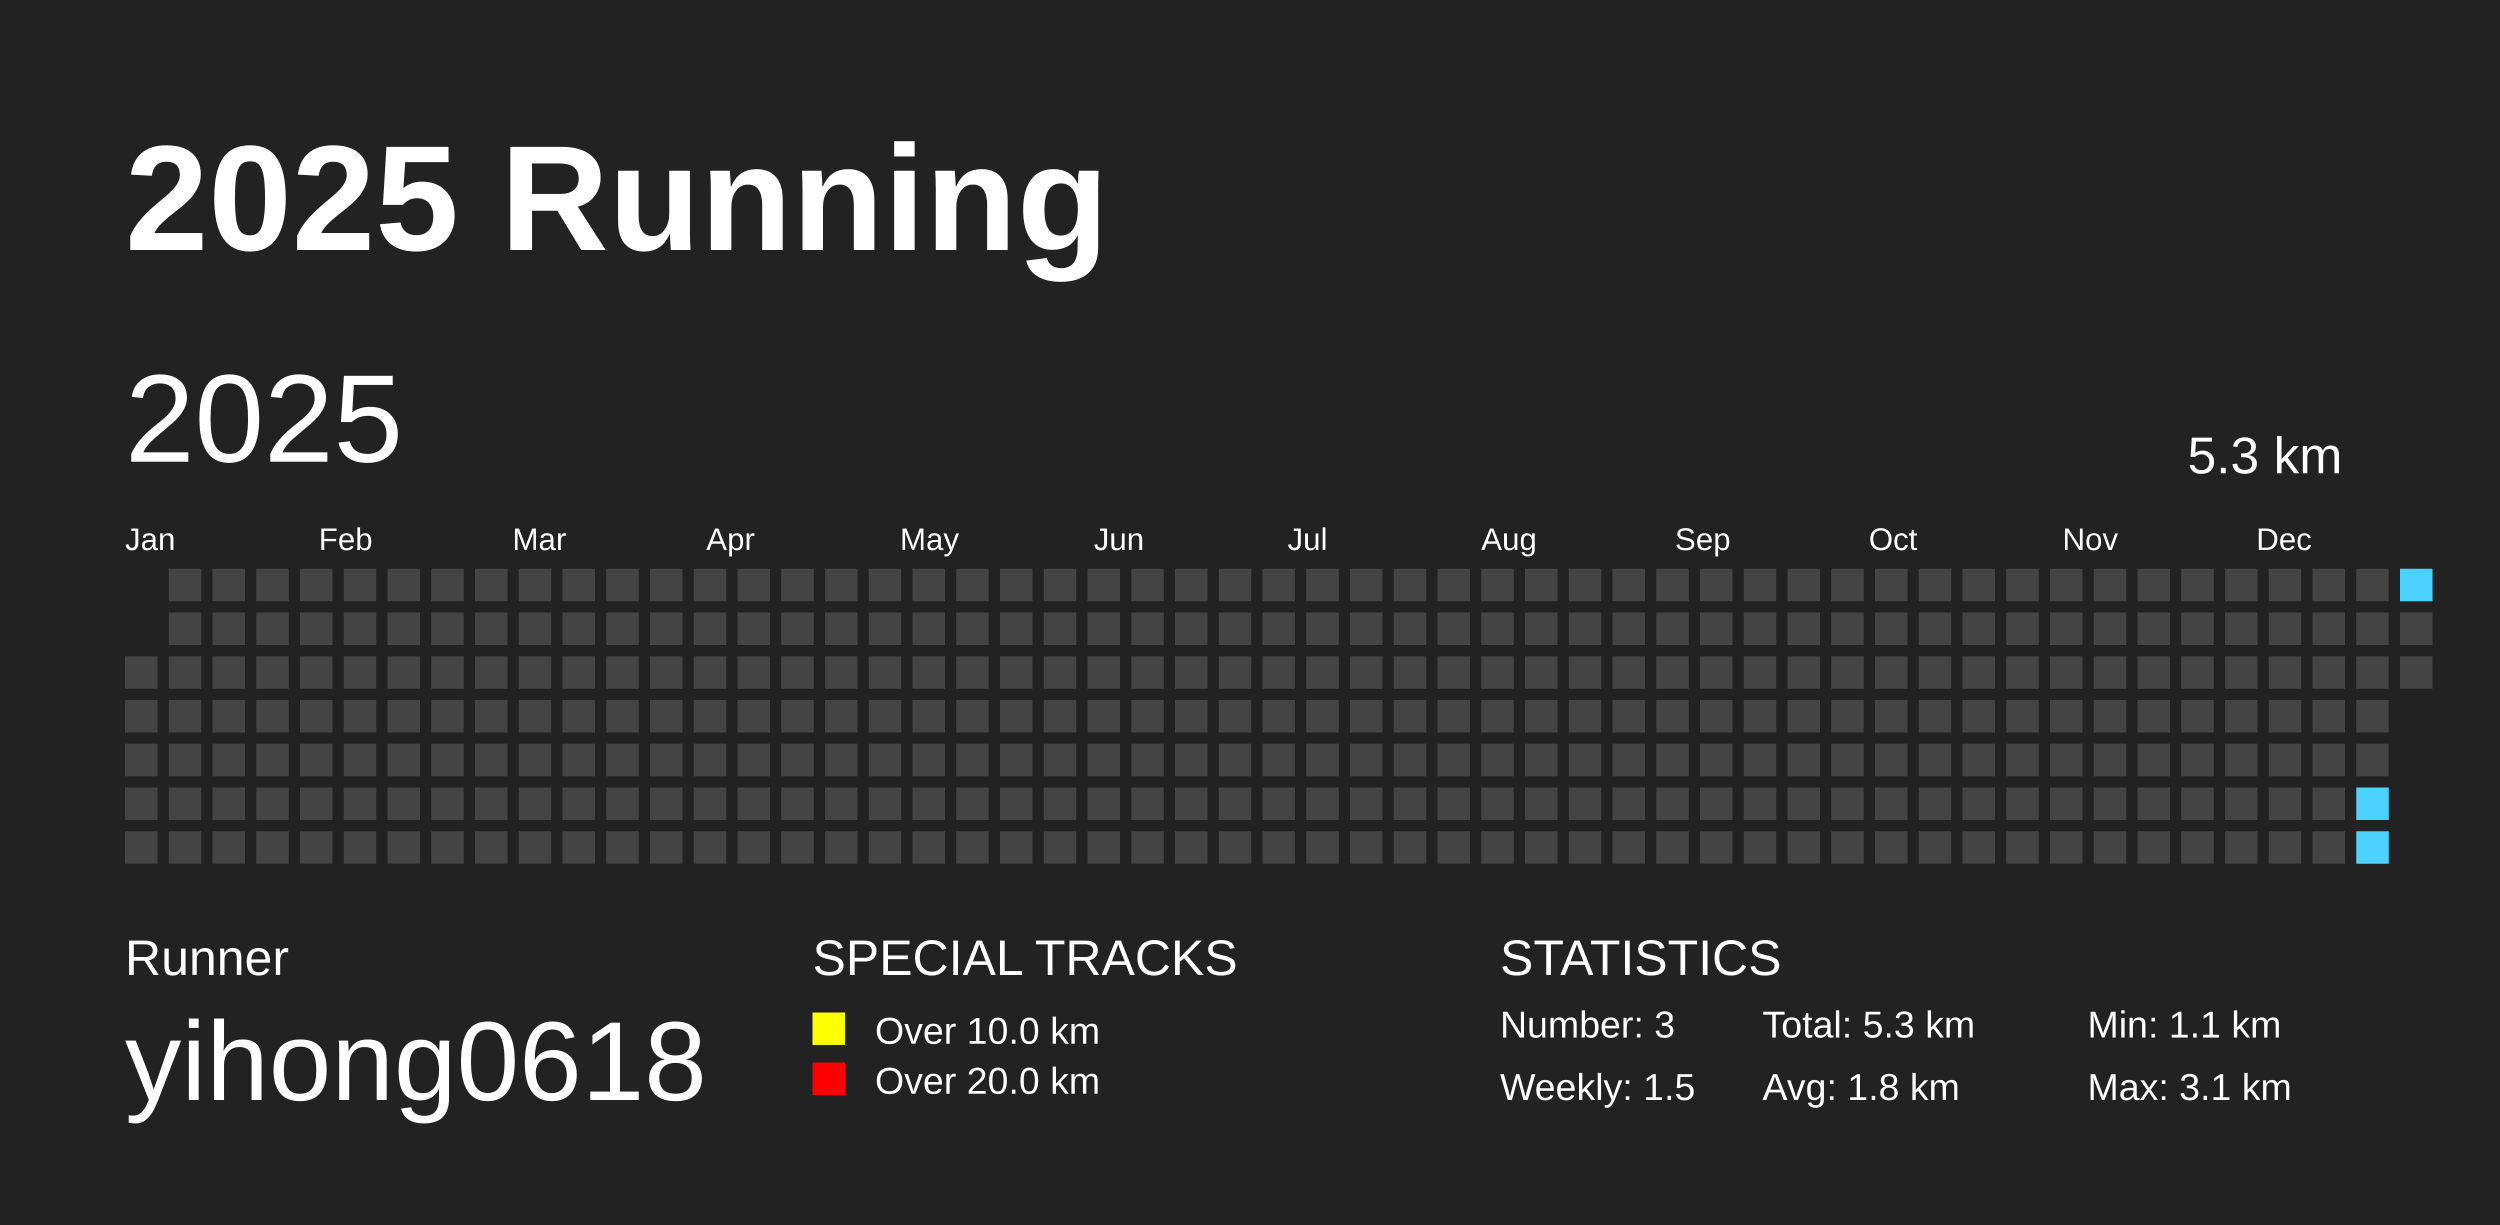
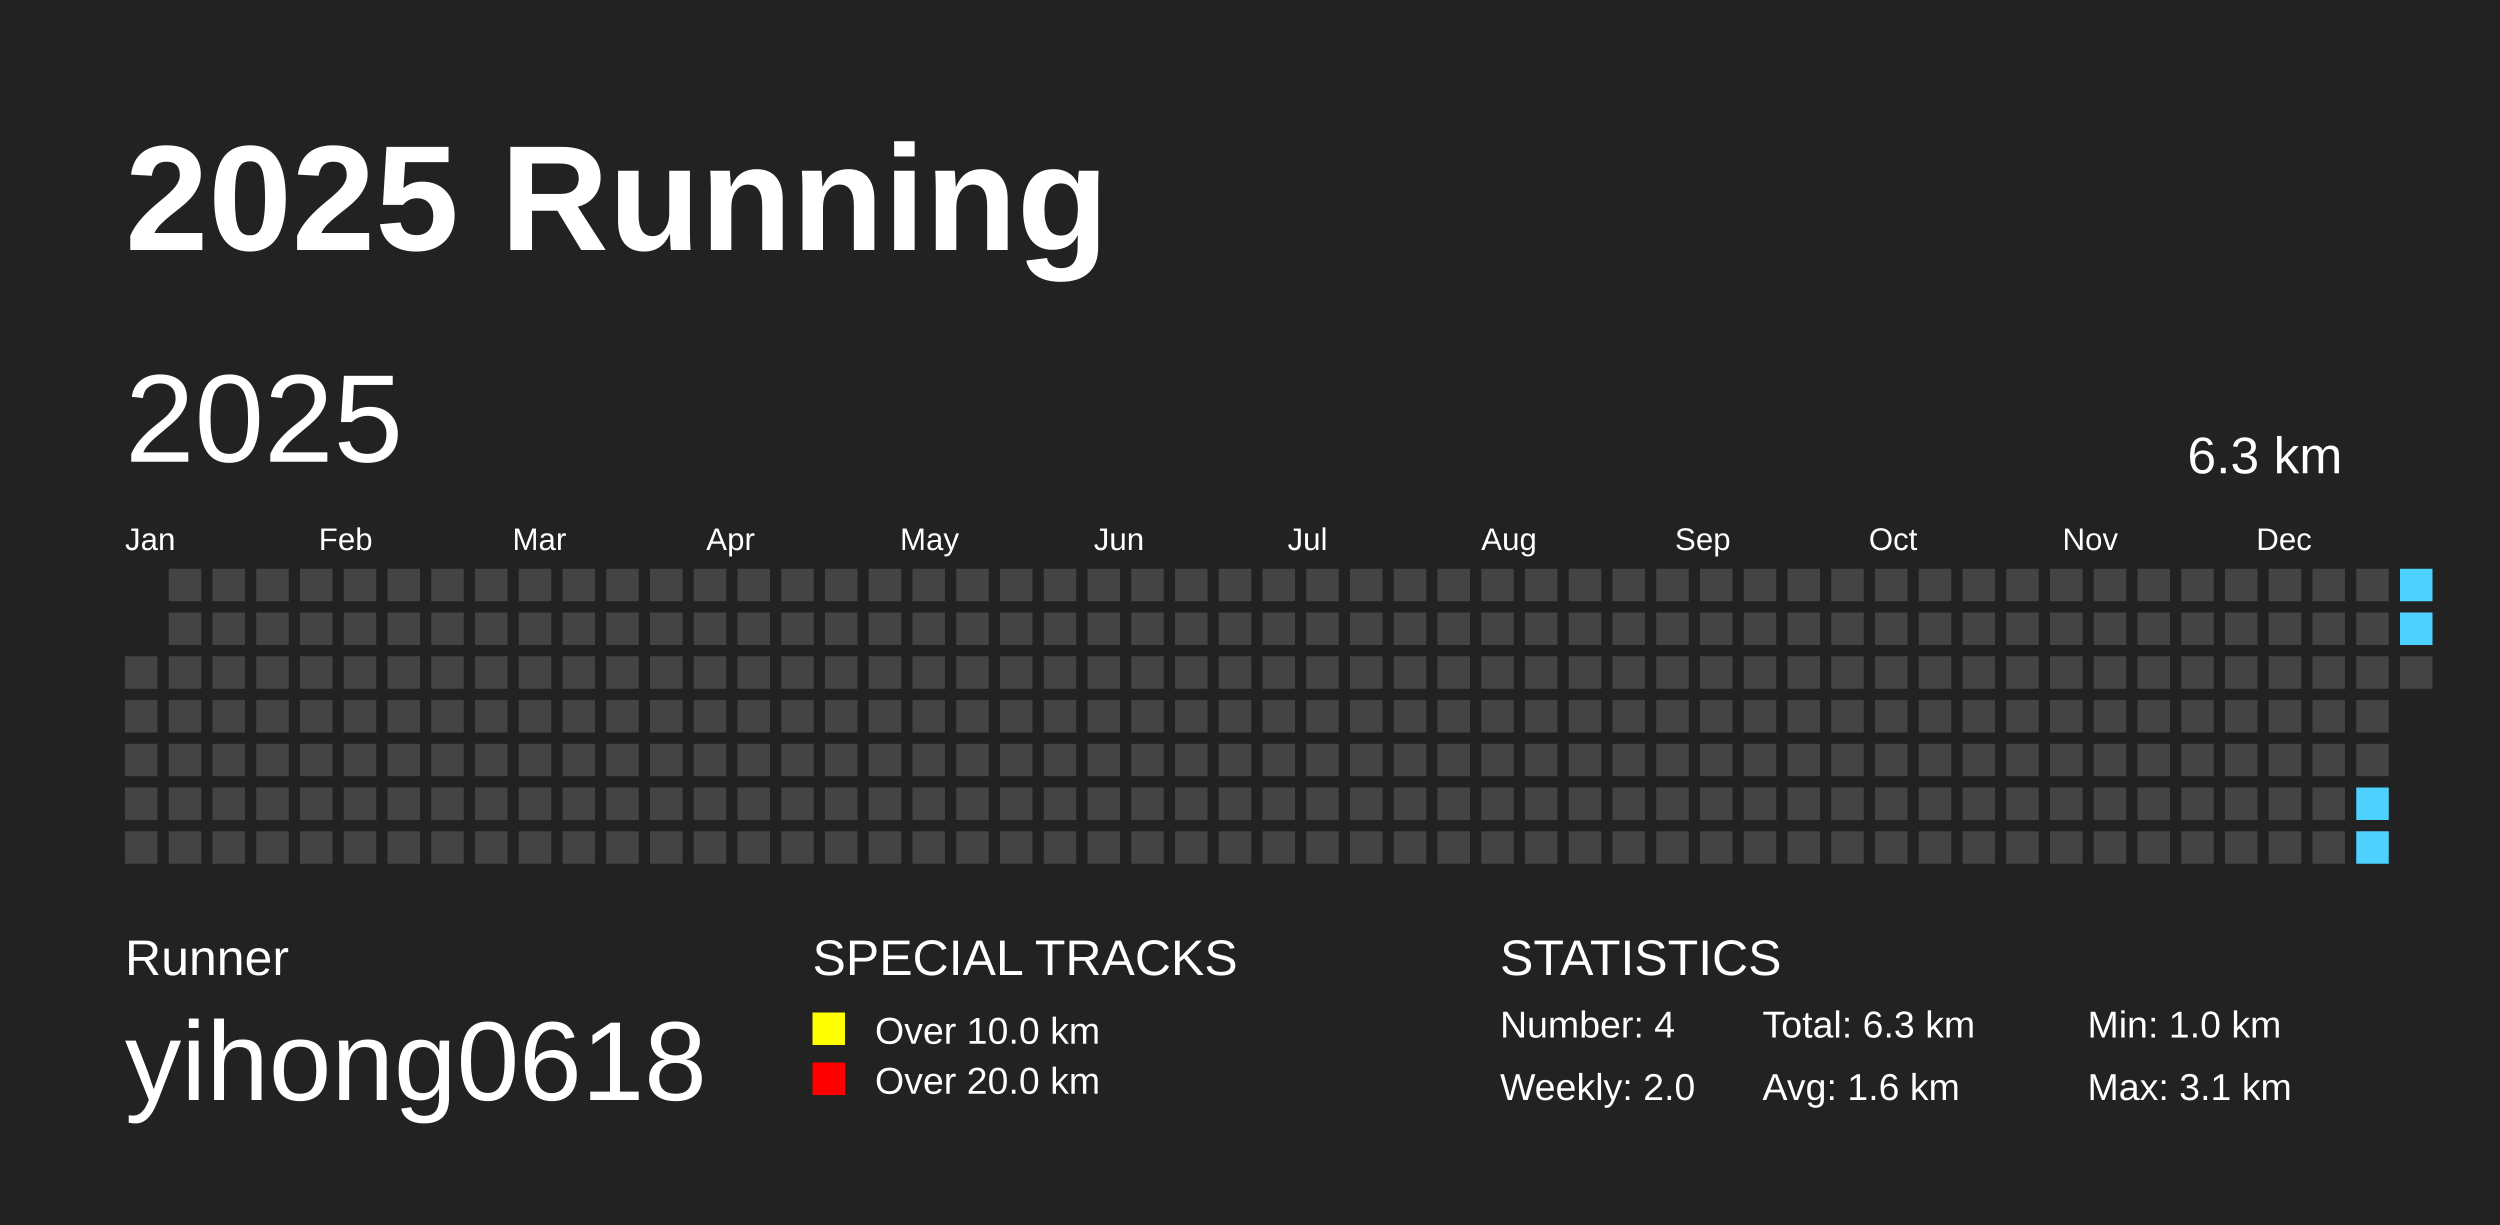
<svg xmlns="http://www.w3.org/2000/svg" baseProfile="full" height="98mm" version="1.1" viewBox="0,0,200,98" width="200mm">
  <defs />
  <rect fill="#222222" height="98" width="200" x="0" y="0" />
  <text fill="#FFFFFF" style="font-size:12px; font-family:Arial; font-weight:bold;" x="10" y="20">2025 Running</text>
  <text fill="#FFFFFF" style="font-size:4px; font-family:Arial" x="10" y="78">Runner</text>
  <text fill="#FFFFFF" style="font-size:9px; font-family:Arial" x="10" y="88">yihong0618</text>
  <text fill="#FFFFFF" style="font-size:4px; font-family:Arial" x="65" y="78">SPECIAL TRACKS</text>
  <rect fill="yellow" height="2.6" width="2.6" x="65" y="81" />
  <text fill="#FFFFFF" style="font-size:3px; font-family:Arial" x="70" y="83.5">Over 10.0 km</text>
  <rect fill="red" height="2.6" width="2.6" x="65" y="85" />
  <text fill="#FFFFFF" style="font-size:3px; font-family:Arial" x="70" y="87.5">Over 20.0 km</text>
  <text fill="#FFFFFF" style="font-size:4px; font-family:Arial" x="120" y="78">STATISTICS</text>
-   <text fill="#FFFFFF" style="font-size:3px; font-family:Arial" x="120" y="83">Number: 3</text>
-   <text fill="#FFFFFF" style="font-size:3px; font-family:Arial" x="120" y="88">Weekly: 1.5</text>
-   <text fill="#FFFFFF" style="font-size:3px; font-family:Arial" x="141" y="83">Total: 5.3 km</text>
-   <text fill="#FFFFFF" style="font-size:3px; font-family:Arial" x="141" y="88">Avg: 1.8 km</text>
-   <text fill="#FFFFFF" style="font-size:3px; font-family:Arial" x="167" y="83">Min: 1.1 km</text>
+   <text fill="#FFFFFF" style="font-size:3px; font-family:Arial" x="120" y="83">Number: 4</text>
+   <text fill="#FFFFFF" style="font-size:3px; font-family:Arial" x="120" y="88">Weekly: 2.0</text>
+   <text fill="#FFFFFF" style="font-size:3px; font-family:Arial" x="141" y="83">Total: 6.3 km</text>
+   <text fill="#FFFFFF" style="font-size:3px; font-family:Arial" x="141" y="88">Avg: 1.6 km</text>
+   <text fill="#FFFFFF" style="font-size:3px; font-family:Arial" x="167" y="83">Min: 1.0 km</text>
  <text fill="#FFFFFF" style="font-size:3px; font-family:Arial" x="167" y="88">Max: 3.1 km</text>
  <text dominant-baseline="hanging" fill="#FFFFFF" style="font-size:10.0px; font-family:Arial;" x="10" y="30">2025</text>
-   <text dominant-baseline="hanging" fill="#FFFFFF" style="font-size:4.125px; font-family:Arial;" x="175" y="35">5.3 km</text>
+   <text dominant-baseline="hanging" fill="#FFFFFF" style="font-size:4.125px; font-family:Arial;" x="175" y="35">6.3 km</text>
  <text fill="#FFFFFF" style="font-size:2.5px; font-family:Arial" x="10.0" y="44">Jan</text>
  <text fill="#FFFFFF" style="font-size:2.5px; font-family:Arial" x="25.5" y="44">Feb</text>
  <text fill="#FFFFFF" style="font-size:2.5px; font-family:Arial" x="41.0" y="44">Mar</text>
  <text fill="#FFFFFF" style="font-size:2.5px; font-family:Arial" x="56.5" y="44">Apr</text>
  <text fill="#FFFFFF" style="font-size:2.5px; font-family:Arial" x="72.0" y="44">May</text>
  <text fill="#FFFFFF" style="font-size:2.5px; font-family:Arial" x="87.5" y="44">Jun</text>
  <text fill="#FFFFFF" style="font-size:2.5px; font-family:Arial" x="103.0" y="44">Jul</text>
  <text fill="#FFFFFF" style="font-size:2.5px; font-family:Arial" x="118.5" y="44">Aug</text>
  <text fill="#FFFFFF" style="font-size:2.5px; font-family:Arial" x="134.0" y="44">Sep</text>
  <text fill="#FFFFFF" style="font-size:2.5px; font-family:Arial" x="149.5" y="44">Oct</text>
  <text fill="#FFFFFF" style="font-size:2.5px; font-family:Arial" x="165.0" y="44">Nov</text>
  <text fill="#FFFFFF" style="font-size:2.5px; font-family:Arial" x="180.5" y="44">Dec</text>
  <rect fill="#444444" height="2.6" width="2.6" x="10.0" y="52.5" />
  <rect fill="#444444" height="2.6" width="2.6" x="10.0" y="56.0" />
  <rect fill="#444444" height="2.6" width="2.6" x="10.0" y="59.5" />
  <rect fill="#444444" height="2.6" width="2.6" x="10.0" y="63.0" />
  <rect fill="#444444" height="2.6" width="2.6" x="10.0" y="66.5" />
  <rect fill="#444444" height="2.6" width="2.6" x="13.5" y="45.5" />
  <rect fill="#444444" height="2.6" width="2.6" x="13.5" y="49.0" />
  <rect fill="#444444" height="2.6" width="2.6" x="13.5" y="52.5" />
  <rect fill="#444444" height="2.6" width="2.6" x="13.5" y="56.0" />
  <rect fill="#444444" height="2.6" width="2.6" x="13.5" y="59.5" />
  <rect fill="#444444" height="2.6" width="2.6" x="13.5" y="63.0" />
  <rect fill="#444444" height="2.6" width="2.6" x="13.5" y="66.5" />
  <rect fill="#444444" height="2.6" width="2.6" x="17.0" y="45.5" />
  <rect fill="#444444" height="2.6" width="2.6" x="17.0" y="49.0" />
  <rect fill="#444444" height="2.6" width="2.6" x="17.0" y="52.5" />
  <rect fill="#444444" height="2.6" width="2.6" x="17.0" y="56.0" />
  <rect fill="#444444" height="2.6" width="2.6" x="17.0" y="59.5" />
  <rect fill="#444444" height="2.6" width="2.6" x="17.0" y="63.0" />
  <rect fill="#444444" height="2.6" width="2.6" x="17.0" y="66.5" />
  <rect fill="#444444" height="2.6" width="2.6" x="20.5" y="45.5" />
  <rect fill="#444444" height="2.6" width="2.6" x="20.5" y="49.0" />
  <rect fill="#444444" height="2.6" width="2.6" x="20.5" y="52.5" />
  <rect fill="#444444" height="2.6" width="2.6" x="20.5" y="56.0" />
  <rect fill="#444444" height="2.6" width="2.6" x="20.5" y="59.5" />
  <rect fill="#444444" height="2.6" width="2.6" x="20.5" y="63.0" />
  <rect fill="#444444" height="2.6" width="2.6" x="20.5" y="66.5" />
  <rect fill="#444444" height="2.6" width="2.6" x="24.0" y="45.5" />
  <rect fill="#444444" height="2.6" width="2.6" x="24.0" y="49.0" />
  <rect fill="#444444" height="2.6" width="2.6" x="24.0" y="52.5" />
  <rect fill="#444444" height="2.6" width="2.6" x="24.0" y="56.0" />
  <rect fill="#444444" height="2.6" width="2.6" x="24.0" y="59.5" />
  <rect fill="#444444" height="2.6" width="2.6" x="24.0" y="63.0" />
  <rect fill="#444444" height="2.6" width="2.6" x="24.0" y="66.5" />
  <rect fill="#444444" height="2.6" width="2.6" x="27.5" y="45.5" />
  <rect fill="#444444" height="2.6" width="2.6" x="27.5" y="49.0" />
  <rect fill="#444444" height="2.6" width="2.6" x="27.5" y="52.5" />
  <rect fill="#444444" height="2.6" width="2.6" x="27.5" y="56.0" />
  <rect fill="#444444" height="2.6" width="2.6" x="27.5" y="59.5" />
  <rect fill="#444444" height="2.6" width="2.6" x="27.5" y="63.0" />
  <rect fill="#444444" height="2.6" width="2.6" x="27.5" y="66.5" />
  <rect fill="#444444" height="2.6" width="2.6" x="31.0" y="45.5" />
  <rect fill="#444444" height="2.6" width="2.6" x="31.0" y="49.0" />
  <rect fill="#444444" height="2.6" width="2.6" x="31.0" y="52.5" />
  <rect fill="#444444" height="2.6" width="2.6" x="31.0" y="56.0" />
  <rect fill="#444444" height="2.6" width="2.6" x="31.0" y="59.5" />
  <rect fill="#444444" height="2.6" width="2.6" x="31.0" y="63.0" />
  <rect fill="#444444" height="2.6" width="2.6" x="31.0" y="66.5" />
  <rect fill="#444444" height="2.6" width="2.6" x="34.5" y="45.5" />
  <rect fill="#444444" height="2.6" width="2.6" x="34.5" y="49.0" />
  <rect fill="#444444" height="2.6" width="2.6" x="34.5" y="52.5" />
  <rect fill="#444444" height="2.6" width="2.6" x="34.5" y="56.0" />
  <rect fill="#444444" height="2.6" width="2.6" x="34.5" y="59.5" />
  <rect fill="#444444" height="2.6" width="2.6" x="34.5" y="63.0" />
  <rect fill="#444444" height="2.6" width="2.6" x="34.5" y="66.5" />
  <rect fill="#444444" height="2.6" width="2.6" x="38.0" y="45.5" />
  <rect fill="#444444" height="2.6" width="2.6" x="38.0" y="49.0" />
  <rect fill="#444444" height="2.6" width="2.6" x="38.0" y="52.5" />
  <rect fill="#444444" height="2.6" width="2.6" x="38.0" y="56.0" />
  <rect fill="#444444" height="2.6" width="2.6" x="38.0" y="59.5" />
  <rect fill="#444444" height="2.6" width="2.6" x="38.0" y="63.0" />
  <rect fill="#444444" height="2.6" width="2.6" x="38.0" y="66.5" />
  <rect fill="#444444" height="2.6" width="2.6" x="41.5" y="45.5" />
  <rect fill="#444444" height="2.6" width="2.6" x="41.5" y="49.0" />
  <rect fill="#444444" height="2.6" width="2.6" x="41.5" y="52.5" />
  <rect fill="#444444" height="2.6" width="2.6" x="41.5" y="56.0" />
  <rect fill="#444444" height="2.6" width="2.6" x="41.5" y="59.5" />
  <rect fill="#444444" height="2.6" width="2.6" x="41.5" y="63.0" />
  <rect fill="#444444" height="2.6" width="2.6" x="41.5" y="66.5" />
  <rect fill="#444444" height="2.6" width="2.6" x="45.0" y="45.5" />
  <rect fill="#444444" height="2.6" width="2.6" x="45.0" y="49.0" />
  <rect fill="#444444" height="2.6" width="2.6" x="45.0" y="52.5" />
  <rect fill="#444444" height="2.6" width="2.6" x="45.0" y="56.0" />
  <rect fill="#444444" height="2.6" width="2.6" x="45.0" y="59.5" />
  <rect fill="#444444" height="2.6" width="2.6" x="45.0" y="63.0" />
  <rect fill="#444444" height="2.6" width="2.6" x="45.0" y="66.5" />
  <rect fill="#444444" height="2.6" width="2.6" x="48.5" y="45.5" />
  <rect fill="#444444" height="2.6" width="2.6" x="48.5" y="49.0" />
  <rect fill="#444444" height="2.6" width="2.6" x="48.5" y="52.5" />
  <rect fill="#444444" height="2.6" width="2.6" x="48.5" y="56.0" />
  <rect fill="#444444" height="2.6" width="2.6" x="48.5" y="59.5" />
  <rect fill="#444444" height="2.6" width="2.6" x="48.5" y="63.0" />
  <rect fill="#444444" height="2.6" width="2.6" x="48.5" y="66.5" />
  <rect fill="#444444" height="2.6" width="2.6" x="52.0" y="45.5" />
  <rect fill="#444444" height="2.6" width="2.6" x="52.0" y="49.0" />
  <rect fill="#444444" height="2.6" width="2.6" x="52.0" y="52.5" />
  <rect fill="#444444" height="2.6" width="2.6" x="52.0" y="56.0" />
  <rect fill="#444444" height="2.6" width="2.6" x="52.0" y="59.5" />
  <rect fill="#444444" height="2.6" width="2.6" x="52.0" y="63.0" />
  <rect fill="#444444" height="2.6" width="2.6" x="52.0" y="66.5" />
  <rect fill="#444444" height="2.6" width="2.6" x="55.5" y="45.5" />
  <rect fill="#444444" height="2.6" width="2.6" x="55.5" y="49.0" />
  <rect fill="#444444" height="2.6" width="2.6" x="55.5" y="52.5" />
  <rect fill="#444444" height="2.6" width="2.6" x="55.5" y="56.0" />
  <rect fill="#444444" height="2.6" width="2.6" x="55.5" y="59.5" />
  <rect fill="#444444" height="2.6" width="2.6" x="55.5" y="63.0" />
  <rect fill="#444444" height="2.6" width="2.6" x="55.5" y="66.5" />
  <rect fill="#444444" height="2.6" width="2.6" x="59.0" y="45.5" />
  <rect fill="#444444" height="2.6" width="2.6" x="59.0" y="49.0" />
  <rect fill="#444444" height="2.6" width="2.6" x="59.0" y="52.5" />
  <rect fill="#444444" height="2.6" width="2.6" x="59.0" y="56.0" />
  <rect fill="#444444" height="2.6" width="2.6" x="59.0" y="59.5" />
  <rect fill="#444444" height="2.6" width="2.6" x="59.0" y="63.0" />
  <rect fill="#444444" height="2.6" width="2.6" x="59.0" y="66.5" />
  <rect fill="#444444" height="2.6" width="2.6" x="62.5" y="45.5" />
  <rect fill="#444444" height="2.6" width="2.6" x="62.5" y="49.0" />
  <rect fill="#444444" height="2.6" width="2.6" x="62.5" y="52.5" />
  <rect fill="#444444" height="2.6" width="2.6" x="62.5" y="56.0" />
  <rect fill="#444444" height="2.6" width="2.6" x="62.5" y="59.5" />
  <rect fill="#444444" height="2.6" width="2.6" x="62.5" y="63.0" />
  <rect fill="#444444" height="2.6" width="2.6" x="62.5" y="66.5" />
  <rect fill="#444444" height="2.6" width="2.6" x="66.0" y="45.5" />
  <rect fill="#444444" height="2.6" width="2.6" x="66.0" y="49.0" />
  <rect fill="#444444" height="2.6" width="2.6" x="66.0" y="52.5" />
  <rect fill="#444444" height="2.6" width="2.6" x="66.0" y="56.0" />
  <rect fill="#444444" height="2.6" width="2.6" x="66.0" y="59.5" />
  <rect fill="#444444" height="2.6" width="2.6" x="66.0" y="63.0" />
  <rect fill="#444444" height="2.6" width="2.6" x="66.0" y="66.5" />
  <rect fill="#444444" height="2.6" width="2.6" x="69.5" y="45.5" />
  <rect fill="#444444" height="2.6" width="2.6" x="69.5" y="49.0" />
  <rect fill="#444444" height="2.6" width="2.6" x="69.5" y="52.5" />
  <rect fill="#444444" height="2.6" width="2.6" x="69.5" y="56.0" />
  <rect fill="#444444" height="2.6" width="2.6" x="69.5" y="59.5" />
  <rect fill="#444444" height="2.6" width="2.6" x="69.5" y="63.0" />
  <rect fill="#444444" height="2.6" width="2.6" x="69.5" y="66.5" />
  <rect fill="#444444" height="2.6" width="2.6" x="73.0" y="45.5" />
  <rect fill="#444444" height="2.6" width="2.6" x="73.0" y="49.0" />
  <rect fill="#444444" height="2.6" width="2.6" x="73.0" y="52.5" />
  <rect fill="#444444" height="2.6" width="2.6" x="73.0" y="56.0" />
  <rect fill="#444444" height="2.6" width="2.6" x="73.0" y="59.5" />
  <rect fill="#444444" height="2.6" width="2.6" x="73.0" y="63.0" />
  <rect fill="#444444" height="2.6" width="2.6" x="73.0" y="66.5" />
  <rect fill="#444444" height="2.6" width="2.6" x="76.5" y="45.5" />
  <rect fill="#444444" height="2.6" width="2.6" x="76.5" y="49.0" />
  <rect fill="#444444" height="2.6" width="2.6" x="76.5" y="52.5" />
  <rect fill="#444444" height="2.6" width="2.6" x="76.5" y="56.0" />
  <rect fill="#444444" height="2.6" width="2.6" x="76.5" y="59.5" />
  <rect fill="#444444" height="2.6" width="2.6" x="76.5" y="63.0" />
  <rect fill="#444444" height="2.6" width="2.6" x="76.5" y="66.5" />
  <rect fill="#444444" height="2.6" width="2.6" x="80.0" y="45.5" />
  <rect fill="#444444" height="2.6" width="2.6" x="80.0" y="49.0" />
  <rect fill="#444444" height="2.6" width="2.6" x="80.0" y="52.5" />
  <rect fill="#444444" height="2.6" width="2.6" x="80.0" y="56.0" />
  <rect fill="#444444" height="2.6" width="2.6" x="80.0" y="59.5" />
  <rect fill="#444444" height="2.6" width="2.6" x="80.0" y="63.0" />
  <rect fill="#444444" height="2.6" width="2.6" x="80.0" y="66.5" />
  <rect fill="#444444" height="2.6" width="2.6" x="83.5" y="45.5" />
  <rect fill="#444444" height="2.6" width="2.6" x="83.5" y="49.0" />
  <rect fill="#444444" height="2.6" width="2.6" x="83.5" y="52.5" />
  <rect fill="#444444" height="2.6" width="2.6" x="83.5" y="56.0" />
  <rect fill="#444444" height="2.6" width="2.6" x="83.5" y="59.5" />
  <rect fill="#444444" height="2.6" width="2.6" x="83.5" y="63.0" />
  <rect fill="#444444" height="2.6" width="2.6" x="83.5" y="66.5" />
  <rect fill="#444444" height="2.6" width="2.6" x="87.0" y="45.5" />
  <rect fill="#444444" height="2.6" width="2.6" x="87.0" y="49.0" />
  <rect fill="#444444" height="2.6" width="2.6" x="87.0" y="52.5" />
  <rect fill="#444444" height="2.6" width="2.6" x="87.0" y="56.0" />
  <rect fill="#444444" height="2.6" width="2.6" x="87.0" y="59.5" />
  <rect fill="#444444" height="2.6" width="2.6" x="87.0" y="63.0" />
  <rect fill="#444444" height="2.6" width="2.6" x="87.0" y="66.5" />
  <rect fill="#444444" height="2.6" width="2.6" x="90.5" y="45.5" />
  <rect fill="#444444" height="2.6" width="2.6" x="90.5" y="49.0" />
  <rect fill="#444444" height="2.6" width="2.6" x="90.5" y="52.5" />
  <rect fill="#444444" height="2.6" width="2.6" x="90.5" y="56.0" />
  <rect fill="#444444" height="2.6" width="2.6" x="90.5" y="59.5" />
  <rect fill="#444444" height="2.6" width="2.6" x="90.5" y="63.0" />
  <rect fill="#444444" height="2.6" width="2.6" x="90.5" y="66.5" />
  <rect fill="#444444" height="2.6" width="2.6" x="94.0" y="45.5" />
  <rect fill="#444444" height="2.6" width="2.6" x="94.0" y="49.0" />
  <rect fill="#444444" height="2.6" width="2.6" x="94.0" y="52.5" />
  <rect fill="#444444" height="2.6" width="2.6" x="94.0" y="56.0" />
  <rect fill="#444444" height="2.6" width="2.6" x="94.0" y="59.5" />
  <rect fill="#444444" height="2.6" width="2.6" x="94.0" y="63.0" />
  <rect fill="#444444" height="2.6" width="2.6" x="94.0" y="66.5" />
  <rect fill="#444444" height="2.6" width="2.6" x="97.5" y="45.5" />
  <rect fill="#444444" height="2.6" width="2.6" x="97.5" y="49.0" />
  <rect fill="#444444" height="2.6" width="2.6" x="97.5" y="52.5" />
  <rect fill="#444444" height="2.6" width="2.6" x="97.5" y="56.0" />
  <rect fill="#444444" height="2.6" width="2.6" x="97.5" y="59.5" />
  <rect fill="#444444" height="2.6" width="2.6" x="97.5" y="63.0" />
  <rect fill="#444444" height="2.6" width="2.6" x="97.5" y="66.5" />
  <rect fill="#444444" height="2.6" width="2.6" x="101.0" y="45.5" />
  <rect fill="#444444" height="2.6" width="2.6" x="101.0" y="49.0" />
  <rect fill="#444444" height="2.6" width="2.6" x="101.0" y="52.5" />
  <rect fill="#444444" height="2.6" width="2.6" x="101.0" y="56.0" />
  <rect fill="#444444" height="2.6" width="2.6" x="101.0" y="59.5" />
  <rect fill="#444444" height="2.6" width="2.6" x="101.0" y="63.0" />
  <rect fill="#444444" height="2.6" width="2.6" x="101.0" y="66.5" />
  <rect fill="#444444" height="2.6" width="2.6" x="104.5" y="45.5" />
  <rect fill="#444444" height="2.6" width="2.6" x="104.5" y="49.0" />
  <rect fill="#444444" height="2.6" width="2.6" x="104.5" y="52.5" />
  <rect fill="#444444" height="2.6" width="2.6" x="104.5" y="56.0" />
  <rect fill="#444444" height="2.6" width="2.6" x="104.5" y="59.5" />
  <rect fill="#444444" height="2.6" width="2.6" x="104.5" y="63.0" />
  <rect fill="#444444" height="2.6" width="2.6" x="104.5" y="66.5" />
  <rect fill="#444444" height="2.6" width="2.6" x="108.0" y="45.5" />
  <rect fill="#444444" height="2.6" width="2.6" x="108.0" y="49.0" />
  <rect fill="#444444" height="2.6" width="2.6" x="108.0" y="52.5" />
  <rect fill="#444444" height="2.6" width="2.6" x="108.0" y="56.0" />
  <rect fill="#444444" height="2.6" width="2.6" x="108.0" y="59.5" />
  <rect fill="#444444" height="2.6" width="2.6" x="108.0" y="63.0" />
  <rect fill="#444444" height="2.6" width="2.6" x="108.0" y="66.5" />
  <rect fill="#444444" height="2.6" width="2.6" x="111.5" y="45.5" />
  <rect fill="#444444" height="2.6" width="2.6" x="111.5" y="49.0" />
  <rect fill="#444444" height="2.6" width="2.6" x="111.5" y="52.5" />
  <rect fill="#444444" height="2.6" width="2.6" x="111.5" y="56.0" />
  <rect fill="#444444" height="2.6" width="2.6" x="111.5" y="59.5" />
  <rect fill="#444444" height="2.6" width="2.6" x="111.5" y="63.0" />
  <rect fill="#444444" height="2.6" width="2.6" x="111.5" y="66.5" />
  <rect fill="#444444" height="2.6" width="2.6" x="115.0" y="45.5" />
  <rect fill="#444444" height="2.6" width="2.6" x="115.0" y="49.0" />
  <rect fill="#444444" height="2.6" width="2.6" x="115.0" y="52.5" />
  <rect fill="#444444" height="2.6" width="2.6" x="115.0" y="56.0" />
  <rect fill="#444444" height="2.6" width="2.6" x="115.0" y="59.5" />
  <rect fill="#444444" height="2.6" width="2.6" x="115.0" y="63.0" />
  <rect fill="#444444" height="2.6" width="2.6" x="115.0" y="66.5" />
  <rect fill="#444444" height="2.6" width="2.6" x="118.5" y="45.5" />
  <rect fill="#444444" height="2.6" width="2.6" x="118.5" y="49.0" />
  <rect fill="#444444" height="2.6" width="2.6" x="118.5" y="52.5" />
  <rect fill="#444444" height="2.6" width="2.6" x="118.5" y="56.0" />
  <rect fill="#444444" height="2.6" width="2.6" x="118.5" y="59.5" />
  <rect fill="#444444" height="2.6" width="2.6" x="118.5" y="63.0" />
  <rect fill="#444444" height="2.6" width="2.6" x="118.5" y="66.5" />
  <rect fill="#444444" height="2.6" width="2.6" x="122.0" y="45.5" />
  <rect fill="#444444" height="2.6" width="2.6" x="122.0" y="49.0" />
  <rect fill="#444444" height="2.6" width="2.6" x="122.0" y="52.5" />
  <rect fill="#444444" height="2.6" width="2.6" x="122.0" y="56.0" />
  <rect fill="#444444" height="2.6" width="2.6" x="122.0" y="59.5" />
  <rect fill="#444444" height="2.6" width="2.6" x="122.0" y="63.0" />
  <rect fill="#444444" height="2.6" width="2.6" x="122.0" y="66.5" />
  <rect fill="#444444" height="2.6" width="2.6" x="125.5" y="45.5" />
  <rect fill="#444444" height="2.6" width="2.6" x="125.5" y="49.0" />
  <rect fill="#444444" height="2.6" width="2.6" x="125.5" y="52.5" />
  <rect fill="#444444" height="2.6" width="2.6" x="125.5" y="56.0" />
  <rect fill="#444444" height="2.6" width="2.6" x="125.5" y="59.5" />
  <rect fill="#444444" height="2.6" width="2.6" x="125.5" y="63.0" />
  <rect fill="#444444" height="2.6" width="2.6" x="125.5" y="66.5" />
  <rect fill="#444444" height="2.6" width="2.6" x="129.0" y="45.5" />
  <rect fill="#444444" height="2.6" width="2.6" x="129.0" y="49.0" />
  <rect fill="#444444" height="2.6" width="2.6" x="129.0" y="52.5" />
  <rect fill="#444444" height="2.6" width="2.6" x="129.0" y="56.0" />
  <rect fill="#444444" height="2.6" width="2.6" x="129.0" y="59.5" />
  <rect fill="#444444" height="2.6" width="2.6" x="129.0" y="63.0" />
  <rect fill="#444444" height="2.6" width="2.6" x="129.0" y="66.5" />
  <rect fill="#444444" height="2.6" width="2.6" x="132.5" y="45.5" />
  <rect fill="#444444" height="2.6" width="2.6" x="132.5" y="49.0" />
  <rect fill="#444444" height="2.6" width="2.6" x="132.5" y="52.5" />
  <rect fill="#444444" height="2.6" width="2.6" x="132.5" y="56.0" />
  <rect fill="#444444" height="2.6" width="2.6" x="132.5" y="59.5" />
  <rect fill="#444444" height="2.6" width="2.6" x="132.5" y="63.0" />
  <rect fill="#444444" height="2.6" width="2.6" x="132.5" y="66.5" />
  <rect fill="#444444" height="2.6" width="2.6" x="136.0" y="45.5" />
  <rect fill="#444444" height="2.6" width="2.6" x="136.0" y="49.0" />
  <rect fill="#444444" height="2.6" width="2.6" x="136.0" y="52.5" />
  <rect fill="#444444" height="2.6" width="2.6" x="136.0" y="56.0" />
  <rect fill="#444444" height="2.6" width="2.6" x="136.0" y="59.5" />
  <rect fill="#444444" height="2.6" width="2.6" x="136.0" y="63.0" />
  <rect fill="#444444" height="2.6" width="2.6" x="136.0" y="66.5" />
  <rect fill="#444444" height="2.6" width="2.6" x="139.5" y="45.5" />
  <rect fill="#444444" height="2.6" width="2.6" x="139.5" y="49.0" />
  <rect fill="#444444" height="2.6" width="2.6" x="139.5" y="52.5" />
  <rect fill="#444444" height="2.6" width="2.6" x="139.5" y="56.0" />
  <rect fill="#444444" height="2.6" width="2.6" x="139.5" y="59.5" />
  <rect fill="#444444" height="2.6" width="2.6" x="139.5" y="63.0" />
  <rect fill="#444444" height="2.6" width="2.6" x="139.5" y="66.5" />
  <rect fill="#444444" height="2.6" width="2.6" x="143.0" y="45.5" />
  <rect fill="#444444" height="2.6" width="2.6" x="143.0" y="49.0" />
  <rect fill="#444444" height="2.6" width="2.6" x="143.0" y="52.5" />
  <rect fill="#444444" height="2.6" width="2.6" x="143.0" y="56.0" />
  <rect fill="#444444" height="2.6" width="2.6" x="143.0" y="59.5" />
  <rect fill="#444444" height="2.6" width="2.6" x="143.0" y="63.0" />
  <rect fill="#444444" height="2.6" width="2.6" x="143.0" y="66.5" />
  <rect fill="#444444" height="2.6" width="2.6" x="146.5" y="45.5" />
  <rect fill="#444444" height="2.6" width="2.6" x="146.5" y="49.0" />
  <rect fill="#444444" height="2.6" width="2.6" x="146.5" y="52.5" />
  <rect fill="#444444" height="2.6" width="2.6" x="146.5" y="56.0" />
  <rect fill="#444444" height="2.6" width="2.6" x="146.5" y="59.5" />
  <rect fill="#444444" height="2.6" width="2.6" x="146.5" y="63.0" />
  <rect fill="#444444" height="2.6" width="2.6" x="146.5" y="66.5" />
  <rect fill="#444444" height="2.6" width="2.6" x="150.0" y="45.5" />
  <rect fill="#444444" height="2.6" width="2.6" x="150.0" y="49.0" />
  <rect fill="#444444" height="2.6" width="2.6" x="150.0" y="52.5" />
  <rect fill="#444444" height="2.6" width="2.6" x="150.0" y="56.0" />
  <rect fill="#444444" height="2.6" width="2.6" x="150.0" y="59.5" />
  <rect fill="#444444" height="2.6" width="2.6" x="150.0" y="63.0" />
  <rect fill="#444444" height="2.6" width="2.6" x="150.0" y="66.5" />
  <rect fill="#444444" height="2.6" width="2.6" x="153.5" y="45.5" />
  <rect fill="#444444" height="2.6" width="2.6" x="153.5" y="49.0" />
  <rect fill="#444444" height="2.6" width="2.6" x="153.5" y="52.5" />
  <rect fill="#444444" height="2.6" width="2.6" x="153.5" y="56.0" />
  <rect fill="#444444" height="2.6" width="2.6" x="153.5" y="59.5" />
  <rect fill="#444444" height="2.6" width="2.6" x="153.5" y="63.0" />
  <rect fill="#444444" height="2.6" width="2.6" x="153.5" y="66.5" />
  <rect fill="#444444" height="2.6" width="2.6" x="157.0" y="45.5" />
  <rect fill="#444444" height="2.6" width="2.6" x="157.0" y="49.0" />
  <rect fill="#444444" height="2.6" width="2.6" x="157.0" y="52.5" />
  <rect fill="#444444" height="2.6" width="2.6" x="157.0" y="56.0" />
  <rect fill="#444444" height="2.6" width="2.6" x="157.0" y="59.5" />
  <rect fill="#444444" height="2.6" width="2.6" x="157.0" y="63.0" />
  <rect fill="#444444" height="2.6" width="2.6" x="157.0" y="66.5" />
  <rect fill="#444444" height="2.6" width="2.6" x="160.5" y="45.5" />
  <rect fill="#444444" height="2.6" width="2.6" x="160.5" y="49.0" />
  <rect fill="#444444" height="2.6" width="2.6" x="160.5" y="52.5" />
  <rect fill="#444444" height="2.6" width="2.6" x="160.5" y="56.0" />
  <rect fill="#444444" height="2.6" width="2.6" x="160.5" y="59.5" />
  <rect fill="#444444" height="2.6" width="2.6" x="160.5" y="63.0" />
  <rect fill="#444444" height="2.6" width="2.6" x="160.5" y="66.5" />
  <rect fill="#444444" height="2.6" width="2.6" x="164.0" y="45.5" />
  <rect fill="#444444" height="2.6" width="2.6" x="164.0" y="49.0" />
  <rect fill="#444444" height="2.6" width="2.6" x="164.0" y="52.5" />
  <rect fill="#444444" height="2.6" width="2.6" x="164.0" y="56.0" />
  <rect fill="#444444" height="2.6" width="2.6" x="164.0" y="59.5" />
  <rect fill="#444444" height="2.6" width="2.6" x="164.0" y="63.0" />
  <rect fill="#444444" height="2.6" width="2.6" x="164.0" y="66.5" />
  <rect fill="#444444" height="2.6" width="2.6" x="167.5" y="45.5" />
  <rect fill="#444444" height="2.6" width="2.6" x="167.5" y="49.0" />
  <rect fill="#444444" height="2.6" width="2.6" x="167.5" y="52.5" />
  <rect fill="#444444" height="2.6" width="2.6" x="167.5" y="56.0" />
  <rect fill="#444444" height="2.6" width="2.6" x="167.5" y="59.5" />
  <rect fill="#444444" height="2.6" width="2.6" x="167.5" y="63.0" />
  <rect fill="#444444" height="2.6" width="2.6" x="167.5" y="66.5" />
  <rect fill="#444444" height="2.6" width="2.6" x="171.0" y="45.5" />
  <rect fill="#444444" height="2.6" width="2.6" x="171.0" y="49.0" />
  <rect fill="#444444" height="2.6" width="2.6" x="171.0" y="52.5" />
  <rect fill="#444444" height="2.6" width="2.6" x="171.0" y="56.0" />
  <rect fill="#444444" height="2.6" width="2.6" x="171.0" y="59.5" />
  <rect fill="#444444" height="2.6" width="2.6" x="171.0" y="63.0" />
  <rect fill="#444444" height="2.6" width="2.6" x="171.0" y="66.5" />
  <rect fill="#444444" height="2.6" width="2.6" x="174.5" y="45.5" />
  <rect fill="#444444" height="2.6" width="2.6" x="174.5" y="49.0" />
  <rect fill="#444444" height="2.6" width="2.6" x="174.5" y="52.5" />
  <rect fill="#444444" height="2.6" width="2.6" x="174.5" y="56.0" />
  <rect fill="#444444" height="2.6" width="2.6" x="174.5" y="59.5" />
  <rect fill="#444444" height="2.6" width="2.6" x="174.5" y="63.0" />
  <rect fill="#444444" height="2.6" width="2.6" x="174.5" y="66.5" />
  <rect fill="#444444" height="2.6" width="2.6" x="178.0" y="45.5" />
  <rect fill="#444444" height="2.6" width="2.6" x="178.0" y="49.0" />
  <rect fill="#444444" height="2.6" width="2.6" x="178.0" y="52.5" />
  <rect fill="#444444" height="2.6" width="2.6" x="178.0" y="56.0" />
  <rect fill="#444444" height="2.6" width="2.6" x="178.0" y="59.5" />
  <rect fill="#444444" height="2.6" width="2.6" x="178.0" y="63.0" />
  <rect fill="#444444" height="2.6" width="2.6" x="178.0" y="66.5" />
  <rect fill="#444444" height="2.6" width="2.6" x="181.5" y="45.5" />
  <rect fill="#444444" height="2.6" width="2.6" x="181.5" y="49.0" />
  <rect fill="#444444" height="2.6" width="2.6" x="181.5" y="52.5" />
  <rect fill="#444444" height="2.6" width="2.6" x="181.5" y="56.0" />
  <rect fill="#444444" height="2.6" width="2.6" x="181.5" y="59.5" />
  <rect fill="#444444" height="2.6" width="2.6" x="181.5" y="63.0" />
  <rect fill="#444444" height="2.6" width="2.6" x="181.5" y="66.5" />
  <rect fill="#444444" height="2.6" width="2.6" x="185.0" y="45.5" />
  <rect fill="#444444" height="2.6" width="2.6" x="185.0" y="49.0" />
  <rect fill="#444444" height="2.6" width="2.6" x="185.0" y="52.5" />
  <rect fill="#444444" height="2.6" width="2.6" x="185.0" y="56.0" />
  <rect fill="#444444" height="2.6" width="2.6" x="185.0" y="59.5" />
  <rect fill="#444444" height="2.6" width="2.6" x="185.0" y="63.0" />
  <rect fill="#444444" height="2.6" width="2.6" x="185.0" y="66.5" />
  <rect fill="#444444" height="2.6" width="2.6" x="188.5" y="45.5" />
  <rect fill="#444444" height="2.6" width="2.6" x="188.5" y="49.0" />
  <rect fill="#444444" height="2.6" width="2.6" x="188.5" y="52.5" />
  <rect fill="#444444" height="2.6" width="2.6" x="188.5" y="56.0" />
  <rect fill="#444444" height="2.6" width="2.6" x="188.5" y="59.5" />
  <rect fill="#4DD2FF" height="2.6" width="2.6" x="188.5" y="63.0" />
  <rect fill="#4DD2FF" height="2.6" width="2.6" x="188.5" y="66.5" />
  <rect fill="#4DD2FF" height="2.6" width="2.6" x="192.0" y="45.5" />
-   <rect fill="#444444" height="2.6" width="2.6" x="192.0" y="49.0" />
+   <rect fill="#4DD2FF" height="2.6" width="2.6" x="192.0" y="49.0" />
  <rect fill="#444444" height="2.6" width="2.6" x="192.0" y="52.5" />
</svg>
